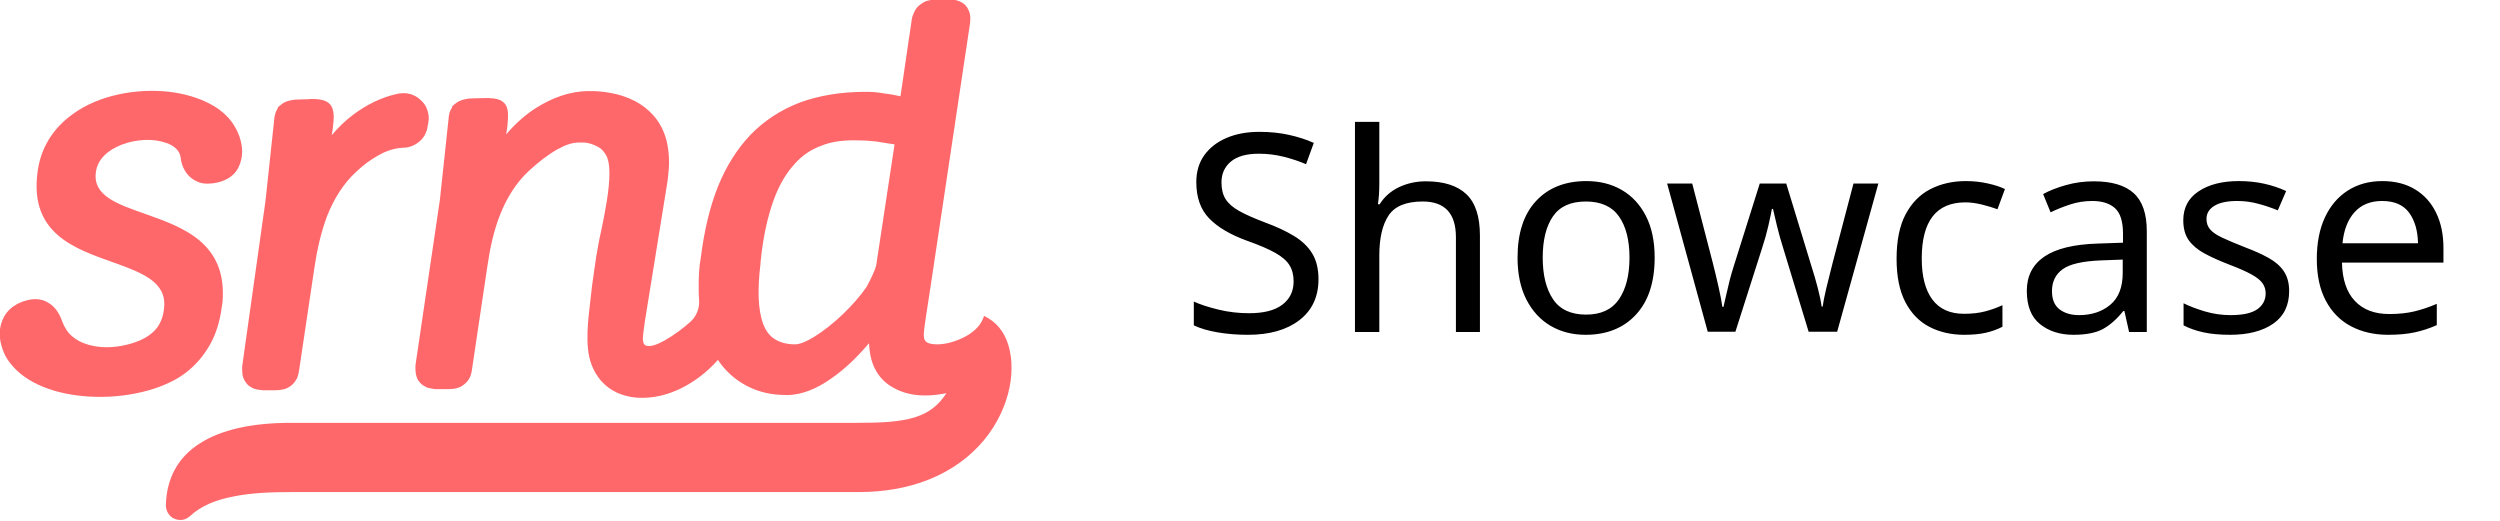
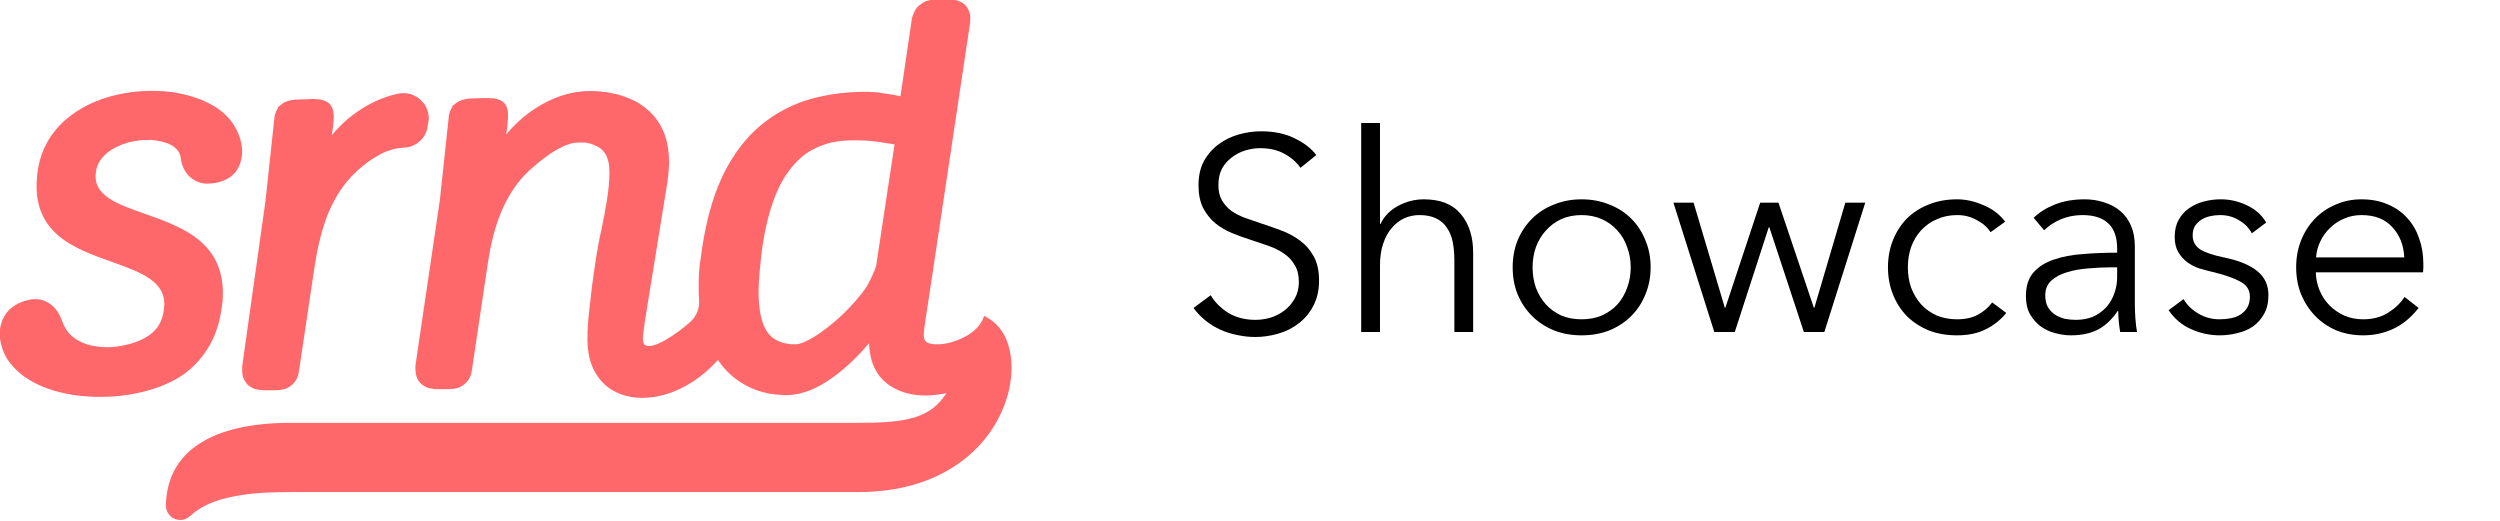
<svg xmlns="http://www.w3.org/2000/svg" version="1.1" id="Layer_1" x="0px" y="0px" viewBox="0 0 675.2 140.5" xml:space="preserve" width="675.2" height="140.5">
  <defs id="defs4553" />
  <style type="text/css" id="style4540">
	.st0{fill-rule:evenodd;clip-rule:evenodd;fill:#F1686C;}
	.st1{fill-rule:evenodd;clip-rule:evenodd;fill:#FF686B;}
</style>
  <polygon class="st0" points="275.4,26.7 275.4,27.8 275.4,29 275.4,27.8 " id="polygon4542" style="clip-rule:evenodd;fill:#f1686c;fill-rule:evenodd" />
  <path class="st1" d="m 108.9,39.9 c 1.7,0 3.2,-0.7 4.4,-1.7 v 0 c 1.2,-1 2,-2.5 2.2,-4.1 l 0.2,-1.1 c 0.2,-1.1 0.1,-2.2 -0.3,-3.3 v 0 c -0.3,-1 -0.9,-1.9 -1.8,-2.7 -0.8,-0.8 -1.8,-1.3 -2.8,-1.6 -1,-0.3 -2.1,-0.3 -3.3,-0.1 -4.3,0.9 -8.4,2.9 -12,5.6 -2.2,1.6 -4.2,3.6 -5.9,5.6 0.1,-0.8 0.2,-1.4 0.3,-1.9 v -0.1 c 0,-0.3 0.1,-0.6 0.1,-0.8 v -0.3 c 0.1,-0.4 0.1,-0.8 0.1,-1.2 0,-0.4 0.1,-0.8 0,-1.2 v 0 C 90,29.4 89.6,28.3 88.3,27.5 v 0 c -1.1,-0.6 -2.7,-0.9 -5.2,-0.7 l -3.3,0.1 v 0 0 h -0.1 c -0.7,0.1 -1.4,0.2 -2,0.4 v 0 C 77,27.5 76.5,27.8 76,28.2 l -1,0.8 0.1,0.1 c -0.1,0.2 -0.3,0.4 -0.4,0.7 -0.3,0.6 -0.5,1.3 -0.6,2.1 v 0 0 0 l -2.4,22.4 v 0 L 65.4,99 v 0.1 c 0,0.1 0,0.3 0,0.5 v 0 0.4 c 0,0.7 0.1,1.4 0.3,2 v 0 c 0.2,0.6 0.6,1.2 1,1.7 0.4,0.5 1,0.8 1.5,1.1 0.6,0.3 1.2,0.4 1.9,0.5 v 0 c 0.3,0 0.7,0.1 0.9,0.1 h 3.4 c 0.8,0 1.6,-0.1 2.4,-0.3 v 0 c 0.7,-0.2 1.4,-0.6 2,-1.1 v 0 c 0.6,-0.5 1,-1.1 1.4,-1.8 0.3,-0.7 0.5,-1.5 0.6,-2.3 l 4.1,-27.5 c 0.7,-4.8 1.8,-9.7 3.5,-14.2 1.8,-4.5 4.3,-8.6 7.9,-11.9 1.8,-1.7 3.8,-3.2 6,-4.4 2.1,-1.2 4.3,-1.9 6.6,-2 z" id="path4544" style="clip-rule:evenodd;fill:#ff686b;fill-rule:evenodd" />
  <path class="st1" d="m 188.8,80.9 c -0.1,-1.1 -0.1,-2.2 -0.1,-3.3 0,-1.2 0,-2.6 0.1,-4 0.1,-0.9 0.1,-1.9 0.3,-2.9 v 0 l 0.2,-1.3 c 0.9,-7.1 2.4,-13.5 4.6,-19 2.2,-5.5 5.2,-10.2 8.8,-14 3.7,-3.8 8.1,-6.7 13.3,-8.7 5.2,-1.9 11.1,-2.9 17.8,-2.9 1.5,0 3.2,0.1 4.8,0.4 1.7,0.2 3.3,0.5 4.6,0.8 l 3,-20.4 v -0.1 0 c 0.1,-0.8 0.4,-1.6 0.7,-2.2 0.3,-0.7 0.7,-1.3 1.3,-1.8 0.6,-0.5 1.2,-0.9 1.9,-1.2 v 0 c 0.7,-0.2 1.5,-0.4 2.4,-0.4 h 4.1 c 0.9,0 1.7,0.1 2.4,0.4 0.7,0.3 1.4,0.7 1.9,1.3 0.5,0.6 0.8,1.3 1,2 0.2,0.7 0.2,1.5 0.1,2.5 v 0 0.1 l -10.4,69.4 v 0 l -1.5,9.8 -0.2,1.4 c -0.3,2.1 -0.6,3.9 -0.2,4.9 0.3,0.8 1.3,1.3 3.5,1.3 2.3,0 5.1,-0.8 7.5,-2.1 2.1,-1.1 3.8,-2.7 4.6,-4.4 l 0.5,-1.2 1.2,0.7 c 2.9,1.7 4.9,4.8 5.7,8.6 0.9,4 0.6,8.8 -1,13.6 -1.6,4.8 -4.5,9.7 -8.9,13.8 -6.7,6.3 -16.9,10.9 -30.9,10.9 H 141.7 78.9 c -5.7,0 -11.1,0.2 -15.9,1.2 -4.7,0.9 -8.7,2.5 -11.7,5.3 -0.6,0.5 -1.3,0.9 -2,1 v 0 c -0.7,0.1 -1.5,0 -2.2,-0.3 v 0 c -0.7,-0.3 -1.3,-0.8 -1.7,-1.5 -0.4,-0.6 -0.6,-1.4 -0.6,-2.2 0.2,-7.3 3.3,-12.9 9.1,-16.6 5.7,-3.7 14,-5.6 24.6,-5.6 h 63.1 89.8 c 6.4,0 11.8,-0.2 16,-1.6 3.4,-1.1 6.1,-3.1 8.2,-6.4 -3.1,0.6 -6,0.8 -8.7,0.4 -2.7,-0.4 -5.2,-1.4 -7.2,-2.9 -2,-1.5 -3.5,-3.7 -4.3,-6.4 -0.4,-1.4 -0.6,-2.9 -0.7,-4.6 -2.6,3.1 -6.2,6.8 -10.3,9.6 -3.7,2.6 -7.8,4.4 -11.9,4.4 -1.1,0 -2.3,-0.1 -3.4,-0.2 -3.2,-0.4 -6,-1.4 -8.5,-2.9 -2.5,-1.5 -4.7,-3.5 -6.5,-6.1 l -0.2,-0.3 c -5.4,6.1 -13.5,10.8 -21.9,10.2 -3.7,-0.3 -7.2,-1.7 -9.7,-4.6 -2.2,-2.6 -3.2,-5.5 -3.5,-8.6 -0.3,-3 -0.1,-6.1 0.2,-9.1 0.3,-2.7 0.6,-5.3 0.9,-7.9 0.4,-2.7 0.7,-5.2 1.1,-7.7 v 0 c 0.4,-2.3 0.8,-4.8 1.4,-7.3 1.1,-5.3 2.2,-11 2.2,-15.5 0,-1.1 -0.1,-2.2 -0.3,-3.1 v 0 c -0.2,-0.9 -0.5,-1.6 -1,-2.3 -0.5,-0.7 -1.1,-1.3 -1.9,-1.7 -0.8,-0.4 -1.7,-0.8 -2.8,-1 -0.3,-0.1 -0.7,-0.1 -1.1,-0.1 -0.4,0 -0.8,0 -1.3,0 -1.7,0 -3.6,0.7 -5.6,1.8 -2.7,1.5 -5.4,3.7 -7.6,5.7 -3.6,3.3 -6.1,7.4 -7.9,11.9 -1.8,4.5 -2.8,9.4 -3.5,14.2 l -4.1,27.5 c -0.1,0.9 -0.3,1.7 -0.6,2.3 -0.3,0.7 -0.8,1.3 -1.4,1.8 v 0 c -0.6,0.5 -1.2,0.9 -2,1.1 v 0 c -0.7,0.2 -1.5,0.3 -2.4,0.3 h -3.3 c -0.3,0 -0.6,0 -0.9,-0.1 v 0 c -0.7,-0.1 -1.3,-0.2 -1.9,-0.5 -0.6,-0.3 -1.1,-0.6 -1.5,-1.1 -0.5,-0.5 -0.8,-1 -1,-1.7 v 0 c -0.2,-0.6 -0.3,-1.3 -0.3,-2 v 0 -0.4 0 c 0,-0.2 0,-0.3 0,-0.5 V 98.7 L 118.8,54 v 0 l 2.4,-22.4 v -0.1 0 0 c 0.1,-0.8 0.3,-1.4 0.6,-2 0.1,-0.2 0.3,-0.4 0.4,-0.7 l -0.1,-0.1 1,-0.8 c 0.5,-0.4 1.1,-0.7 1.7,-0.9 v 0 c 0.6,-0.2 1.3,-0.3 2,-0.4 h 0.1 v 0 0 l 3.3,-0.1 c 2.5,-0.1 4.1,0.1 5.2,0.7 v 0 c 1.3,0.8 1.7,1.9 1.8,3.5 v 0 c 0,0.4 0,0.8 0,1.2 0,0.4 -0.1,0.8 -0.1,1.2 v 0 0.4 0 l -0.1,0.8 v 0.1 c -0.1,0.5 -0.2,1.1 -0.3,1.9 2.3,-2.7 5,-5.2 8,-7.1 4.4,-2.8 9.3,-4.6 14.3,-4.6 1,0 2,0 3,0.1 1,0.1 1.9,0.2 2.9,0.4 v 0 c 2.4,0.4 4.6,1.2 6.6,2.2 1.9,1 3.6,2.3 5,3.9 1.4,1.6 2.5,3.5 3.2,5.7 0.7,2.1 1,4.5 1,7.1 0,0.9 -0.1,1.9 -0.2,3 -0.1,1 -0.2,2.1 -0.4,3.1 v 0 l -6,37.1 v 0 0.2 c -0.4,2.6 -0.8,5 0,5.7 1.9,1.7 8.6,-2.8 12.5,-6.3 1.5,-1.5 2.4,-3.5 2.2,-5.9 z m 47.9,-9.4 V 71.3 L 241.6,39 c -1.3,-0.2 -3.1,-0.5 -5.1,-0.8 -1.7,-0.2 -3.5,-0.3 -5.3,-0.3 h -0.7 c -3.2,0 -6.1,0.4 -8.8,1.5 -2.7,1 -5.1,2.6 -7.1,4.9 -2.2,2.4 -4.1,5.5 -5.6,9.6 -1.5,4.1 -2.7,9.1 -3.4,15.2 v 0.1 l -0.2,1.7 v 0.3 c -0.4,3.3 -0.6,6.4 -0.5,9.2 0.1,2.7 0.5,5.1 1.2,7.1 0.7,1.7 1.6,3.1 3,4 1.4,0.9 3.2,1.5 5.6,1.5 1.4,0 3.2,-0.8 5.3,-2.1 2.4,-1.5 5.1,-3.6 7.6,-6 2.5,-2.4 4.8,-5 6.5,-7.5 1.2,-2.3 2.2,-4.3 2.6,-5.9 z" id="path4546" style="clip-rule:evenodd;fill:#ff686b;fill-rule:evenodd" />
  <path class="st1" d="m 55.9,49.6 c -1.9,0 -3.5,-0.8 -4.8,-2 -1.3,-1.3 -2.1,-3.1 -2.3,-5 -0.2,-1.9 -1.8,-3.3 -3.9,-4 v 0 c -1.7,-0.6 -3.7,-0.9 -5.8,-0.8 -2.1,0.1 -4.3,0.5 -6.3,1.3 -3.6,1.4 -6.5,3.9 -6.9,7.4 -0.9,6.3 5.7,8.6 13.1,11.2 10.5,3.7 22.4,7.9 21.1,23.9 v 0 l -0.2,1.3 c -0.5,3.8 -1.5,7.2 -3.2,10.2 -1.7,3 -3.9,5.6 -6.7,7.7 -6,4.5 -16.2,6.9 -25.9,6.3 C 15.3,106.6 7,103.7 2.7,98 1.5,96.5 0.7,94.7 0.3,93 c -0.5,-1.9 -0.5,-3.8 0,-5.5 0.5,-1.8 1.5,-3.4 3.1,-4.6 1.1,-0.8 2.3,-1.4 3.9,-1.8 2.3,-0.6 4.2,-0.3 5.8,0.7 1.7,1 2.9,2.7 3.7,5 v 0 c 0.3,0.8 0.7,1.6 1.1,2.2 1.8,2.8 4.9,4.1 8.3,4.6 3.5,0.5 7.3,-0.1 10.4,-1.2 v 0 c 1.4,-0.5 2.6,-1.1 3.6,-1.8 1.1,-0.8 2.1,-1.7 2.8,-3 0.7,-1.2 1.1,-2.5 1.3,-4.2 V 83.3 C 45.2,76.1 38.2,73.6 30.4,70.8 20,67.1 8.1,63 10.1,46.8 c 0.8,-7 4.4,-12.2 9.3,-15.8 3.6,-2.7 8,-4.5 12.6,-5.5 4.6,-1 9.3,-1.2 13.8,-0.7 7.1,0.9 13.4,3.6 16.7,8 1.9,2.6 2.9,5.5 2.9,8.2 0,1.3 -0.3,2.6 -0.8,3.8 v 0 c -0.5,1.2 -1.3,2.2 -2.4,3 -1.6,1.1 -3.7,1.8 -6.3,1.8 z" id="path4548" style="clip-rule:evenodd;fill:#ff686b;fill-rule:evenodd" />
-   <text xml:space="preserve" style="font-style:normal;font-variant:normal;font-weight:normal;font-stretch:normal;font-size:40px;line-height:125%;font-family:'Avenir Next';-inkscape-font-specification:'Avenir Next';letter-spacing:0px;word-spacing:0px;fill:#000000;fill-opacity:1;stroke:none;stroke-width:1px;stroke-linecap:butt;stroke-linejoin:miter;stroke-opacity:1" x="318.614" y="89.672" id="text4559">
-     <tspan id="tspan4557" x="318.614" y="89.672" style="font-size:74.667px">Showcase</tspan>
-   </text>
+   <g aria-label="Showcase" style="font-style:normal;font-variant:normal;font-weight:normal;font-stretch:normal;font-size:40px;line-height:125%;font-family:'Avenir Next';-inkscape-font-specification:'Avenir Next';letter-spacing:0px;word-spacing:0px;fill:#000000;fill-opacity:1;stroke:none;stroke-width:1px;stroke-linecap:butt;stroke-linejoin:miter;stroke-opacity:1" id="text4559">
+     <path d="m 351.243,45.32 q -1.717,-2.389 -4.405,-3.808 -2.688,-1.493 -6.496,-1.493 -1.941,0 -3.957,0.597 -2.016,0.597 -3.659,1.867 -1.643,1.195 -2.688,3.061 -0.971,1.867 -0.971,4.405 0,2.539 0.971,4.181 0.971,1.643 2.539,2.837 1.643,1.12 3.659,1.867 2.091,0.747 4.331,1.493 2.763,0.896 5.525,1.941 2.837,1.045 5.077,2.763 2.24,1.643 3.659,4.256 1.419,2.539 1.419,6.496 0,3.957 -1.568,6.869 -1.493,2.837 -3.957,4.704 -2.389,1.867 -5.525,2.763 -3.061,0.896 -6.197,0.896 -2.389,0 -4.779,-0.523 -2.389,-0.448 -4.555,-1.419 -2.165,-0.971 -4.032,-2.464 -1.867,-1.493 -3.285,-3.435 l 4.629,-3.435 q 1.717,2.837 4.779,4.779 3.136,1.867 7.317,1.867 2.016,0 4.107,-0.597 2.091,-0.672 3.733,-1.941 1.717,-1.344 2.763,-3.211 1.12,-1.941 1.12,-4.48 0,-2.763 -1.12,-4.555 -1.045,-1.867 -2.837,-3.061 -1.792,-1.269 -4.107,-2.091 -2.315,-0.821 -4.853,-1.643 -2.613,-0.821 -5.152,-1.867 -2.539,-1.045 -4.555,-2.688 -2.016,-1.717 -3.285,-4.181 -1.195,-2.464 -1.195,-6.048 0,-3.808 1.493,-6.571 1.568,-2.763 4.032,-4.555 2.464,-1.792 5.451,-2.613 2.987,-0.821 5.899,-0.821 5.376,0 9.184,1.941 3.808,1.867 5.749,4.48 z" style="font-size:74.667px" id="path51" />
+     <path d="m 372.856,60.477 q 1.419,-3.061 4.704,-4.853 3.285,-1.792 7.019,-1.792 6.645,0 9.931,3.957 3.36,3.957 3.36,10.453 v 21.429 h -5.077 V 70.333 q 0,-2.763 -0.448,-5.003 -0.448,-2.24 -1.568,-3.808 -1.045,-1.643 -2.912,-2.539 -1.792,-0.896 -4.555,-0.896 -2.016,0 -3.957,0.821 -1.867,0.821 -3.36,2.539 -1.493,1.643 -2.389,4.256 -0.896,2.539 -0.896,6.048 v 17.92 h -5.077 V 33.224 h 5.077 v 27.253 z" style="font-size:74.667px" id="path53" />
+     <path d="m 445.804,72.2 q 0,3.957 -1.419,7.317 -1.344,3.36 -3.808,5.824 -2.464,2.464 -5.899,3.883 -3.435,1.344 -7.541,1.344 -4.032,0 -7.467,-1.344 -3.435,-1.419 -5.899,-3.883 -2.464,-2.464 -3.883,-5.824 -1.344,-3.36 -1.344,-7.317 0,-3.957 1.344,-7.317 1.419,-3.36 3.883,-5.824 2.464,-2.464 5.899,-3.808 3.435,-1.419 7.467,-1.419 4.107,0 7.541,1.419 3.435,1.344 5.899,3.808 2.464,2.464 3.808,5.824 1.419,3.36 1.419,7.317 z m -5.376,0 q 0,-2.912 -0.971,-5.451 -0.896,-2.613 -2.613,-4.48 -1.717,-1.941 -4.181,-3.061 -2.464,-1.12 -5.525,-1.12 -3.061,0 -5.525,1.12 -2.389,1.12 -4.107,3.061 -1.717,1.867 -2.688,4.48 -0.896,2.539 -0.896,5.451 0,2.912 0.896,5.525 0.971,2.539 2.688,4.48 1.717,1.867 4.107,2.987 2.464,1.045 5.525,1.045 3.061,0 5.525,-1.045 2.464,-1.12 4.181,-2.987 1.717,-1.941 2.613,-4.48 0.971,-2.613 0.971,-5.525 z" style="font-size:74.667px" id="path55" />
+     <path d="m 457.402,54.728 8.437,28.373 h 0.149 l 9.408,-28.373 h 4.928 l 9.557,28.373 h 0.149 l 8.363,-28.373 h 5.376 l -11.051,34.944 h -5.525 l -9.333,-28.299 h -0.149 l -9.184,28.299 h -5.525 L 451.951,54.728 Z" style="font-size:74.667px" id="path57" />
+     <path d="m 537.601,62.717 q -1.269,-2.016 -3.733,-3.285 -2.389,-1.344 -5.227,-1.344 -3.061,0 -5.525,1.12 -2.464,1.045 -4.256,2.987 -1.717,1.867 -2.688,4.48 -0.896,2.539 -0.896,5.525 0,2.987 0.896,5.525 0.971,2.539 2.688,4.48 1.717,1.867 4.181,2.987 2.464,1.045 5.525,1.045 3.36,0 5.675,-1.269 2.315,-1.269 3.808,-3.285 l 3.808,2.837 q -2.24,2.763 -5.525,4.405 -3.211,1.643 -7.765,1.643 -4.256,0 -7.691,-1.344 -3.435,-1.419 -5.899,-3.883 -2.389,-2.464 -3.733,-5.824 -1.344,-3.36 -1.344,-7.317 0,-3.957 1.344,-7.317 1.344,-3.36 3.733,-5.824 2.464,-2.464 5.899,-3.808 3.435,-1.419 7.691,-1.419 3.509,0 7.093,1.568 3.659,1.493 5.899,4.48 z" style="font-size:74.667px" id="path59" />
+     <path d="m 571.798,67.123 q 0,-4.555 -2.389,-6.795 -2.389,-2.24 -6.944,-2.24 -3.136,0 -5.824,1.12 -2.688,1.12 -4.555,2.987 l -2.837,-3.36 q 2.165,-2.165 5.675,-3.584 3.584,-1.419 8.064,-1.419 2.837,0 5.301,0.821 2.464,0.747 4.331,2.315 1.867,1.568 2.912,3.957 1.045,2.389 1.045,5.6 v 15.307 q 0,2.016 0.149,4.181 0.149,2.165 0.448,3.659 h -4.555 q -0.224,-1.269 -0.373,-2.763 -0.149,-1.493 -0.149,-2.912 h -0.149 q -2.389,3.509 -5.451,5.077 -2.987,1.493 -7.243,1.493 -2.016,0 -4.181,-0.597 -2.091,-0.523 -3.883,-1.792 -1.717,-1.269 -2.912,-3.285 -1.12,-2.016 -1.12,-4.928 0,-4.032 2.016,-6.347 2.091,-2.389 5.525,-3.509 3.435,-1.195 7.84,-1.493 4.48,-0.373 9.259,-0.373 z m -1.493,5.077 q -3.136,0 -6.347,0.299 -3.136,0.224 -5.749,1.045 -2.539,0.747 -4.181,2.24 -1.643,1.493 -1.643,3.957 0,1.867 0.672,3.136 0.747,1.269 1.941,2.091 1.195,0.747 2.613,1.12 1.493,0.299 2.987,0.299 2.688,0 4.779,-0.896 2.091,-0.971 3.509,-2.539 1.419,-1.643 2.165,-3.733 0.747,-2.091 0.747,-4.405 v -2.613 z" style="font-size:74.667px" id="path61" />
+     <path d="m 608.176,63.016 q -1.12,-2.165 -3.435,-3.509 -2.24,-1.419 -5.152,-1.419 -1.344,0 -2.688,0.299 -1.344,0.299 -2.389,0.971 -1.045,0.672 -1.717,1.717 -0.597,1.045 -0.597,2.464 0,2.464 2.016,3.808 2.016,1.269 6.347,2.165 6.197,1.269 9.109,3.733 2.987,2.389 2.987,6.496 0,2.987 -1.195,5.077 -1.12,2.016 -2.987,3.36 -1.867,1.269 -4.256,1.792 -2.315,0.597 -4.704,0.597 -3.957,0 -7.691,-1.643 -3.733,-1.643 -6.123,-5.152 l 4.032,-2.987 q 1.344,2.315 3.957,3.883 2.613,1.568 5.749,1.568 1.643,0 3.136,-0.299 1.493,-0.299 2.613,-1.045 1.12,-0.747 1.792,-1.867 0.672,-1.195 0.672,-2.912 0,-2.763 -2.688,-4.107 -2.613,-1.419 -7.616,-2.613 -1.568,-0.373 -3.36,-0.896 -1.717,-0.597 -3.211,-1.643 -1.493,-1.12 -2.464,-2.763 -0.971,-1.643 -0.971,-4.107 0,-2.688 1.045,-4.555 1.045,-1.941 2.763,-3.136 1.792,-1.269 4.032,-1.867 2.24,-0.597 4.629,-0.597 3.659,0 7.093,1.643 3.435,1.643 5.152,4.629 z" style="font-size:74.667px" id="path63" />
+     <path d="m 649.344,69.512 q -0.224,-4.928 -3.211,-8.139 -2.912,-3.285 -8.363,-3.285 -2.539,0 -4.704,0.971 -2.165,0.896 -3.808,2.539 -1.643,1.568 -2.613,3.659 -0.971,2.016 -1.12,4.256 z m 5.152,1.643 q 0,0.523 0,1.12 0,0.597 -0.075,1.269 h -28.971 q 0.075,2.613 1.045,4.928 0.971,2.315 2.688,4.032 1.717,1.717 4.032,2.763 2.315,0.971 5.003,0.971 3.957,0 6.795,-1.792 2.912,-1.867 4.405,-4.256 l 3.808,2.987 q -3.136,3.957 -6.944,5.675 -3.733,1.717 -8.064,1.717 -3.883,0 -7.243,-1.344 -3.285,-1.419 -5.675,-3.883 -2.389,-2.464 -3.808,-5.824 -1.344,-3.36 -1.344,-7.317 0,-3.957 1.344,-7.317 1.344,-3.36 3.733,-5.824 2.389,-2.464 5.6,-3.808 3.211,-1.419 6.944,-1.419 4.107,0 7.243,1.419 3.136,1.344 5.227,3.733 2.091,2.315 3.136,5.451 1.12,3.136 1.12,6.72 z" style="font-size:74.667px" id="path65" />
+   </g>
</svg>
